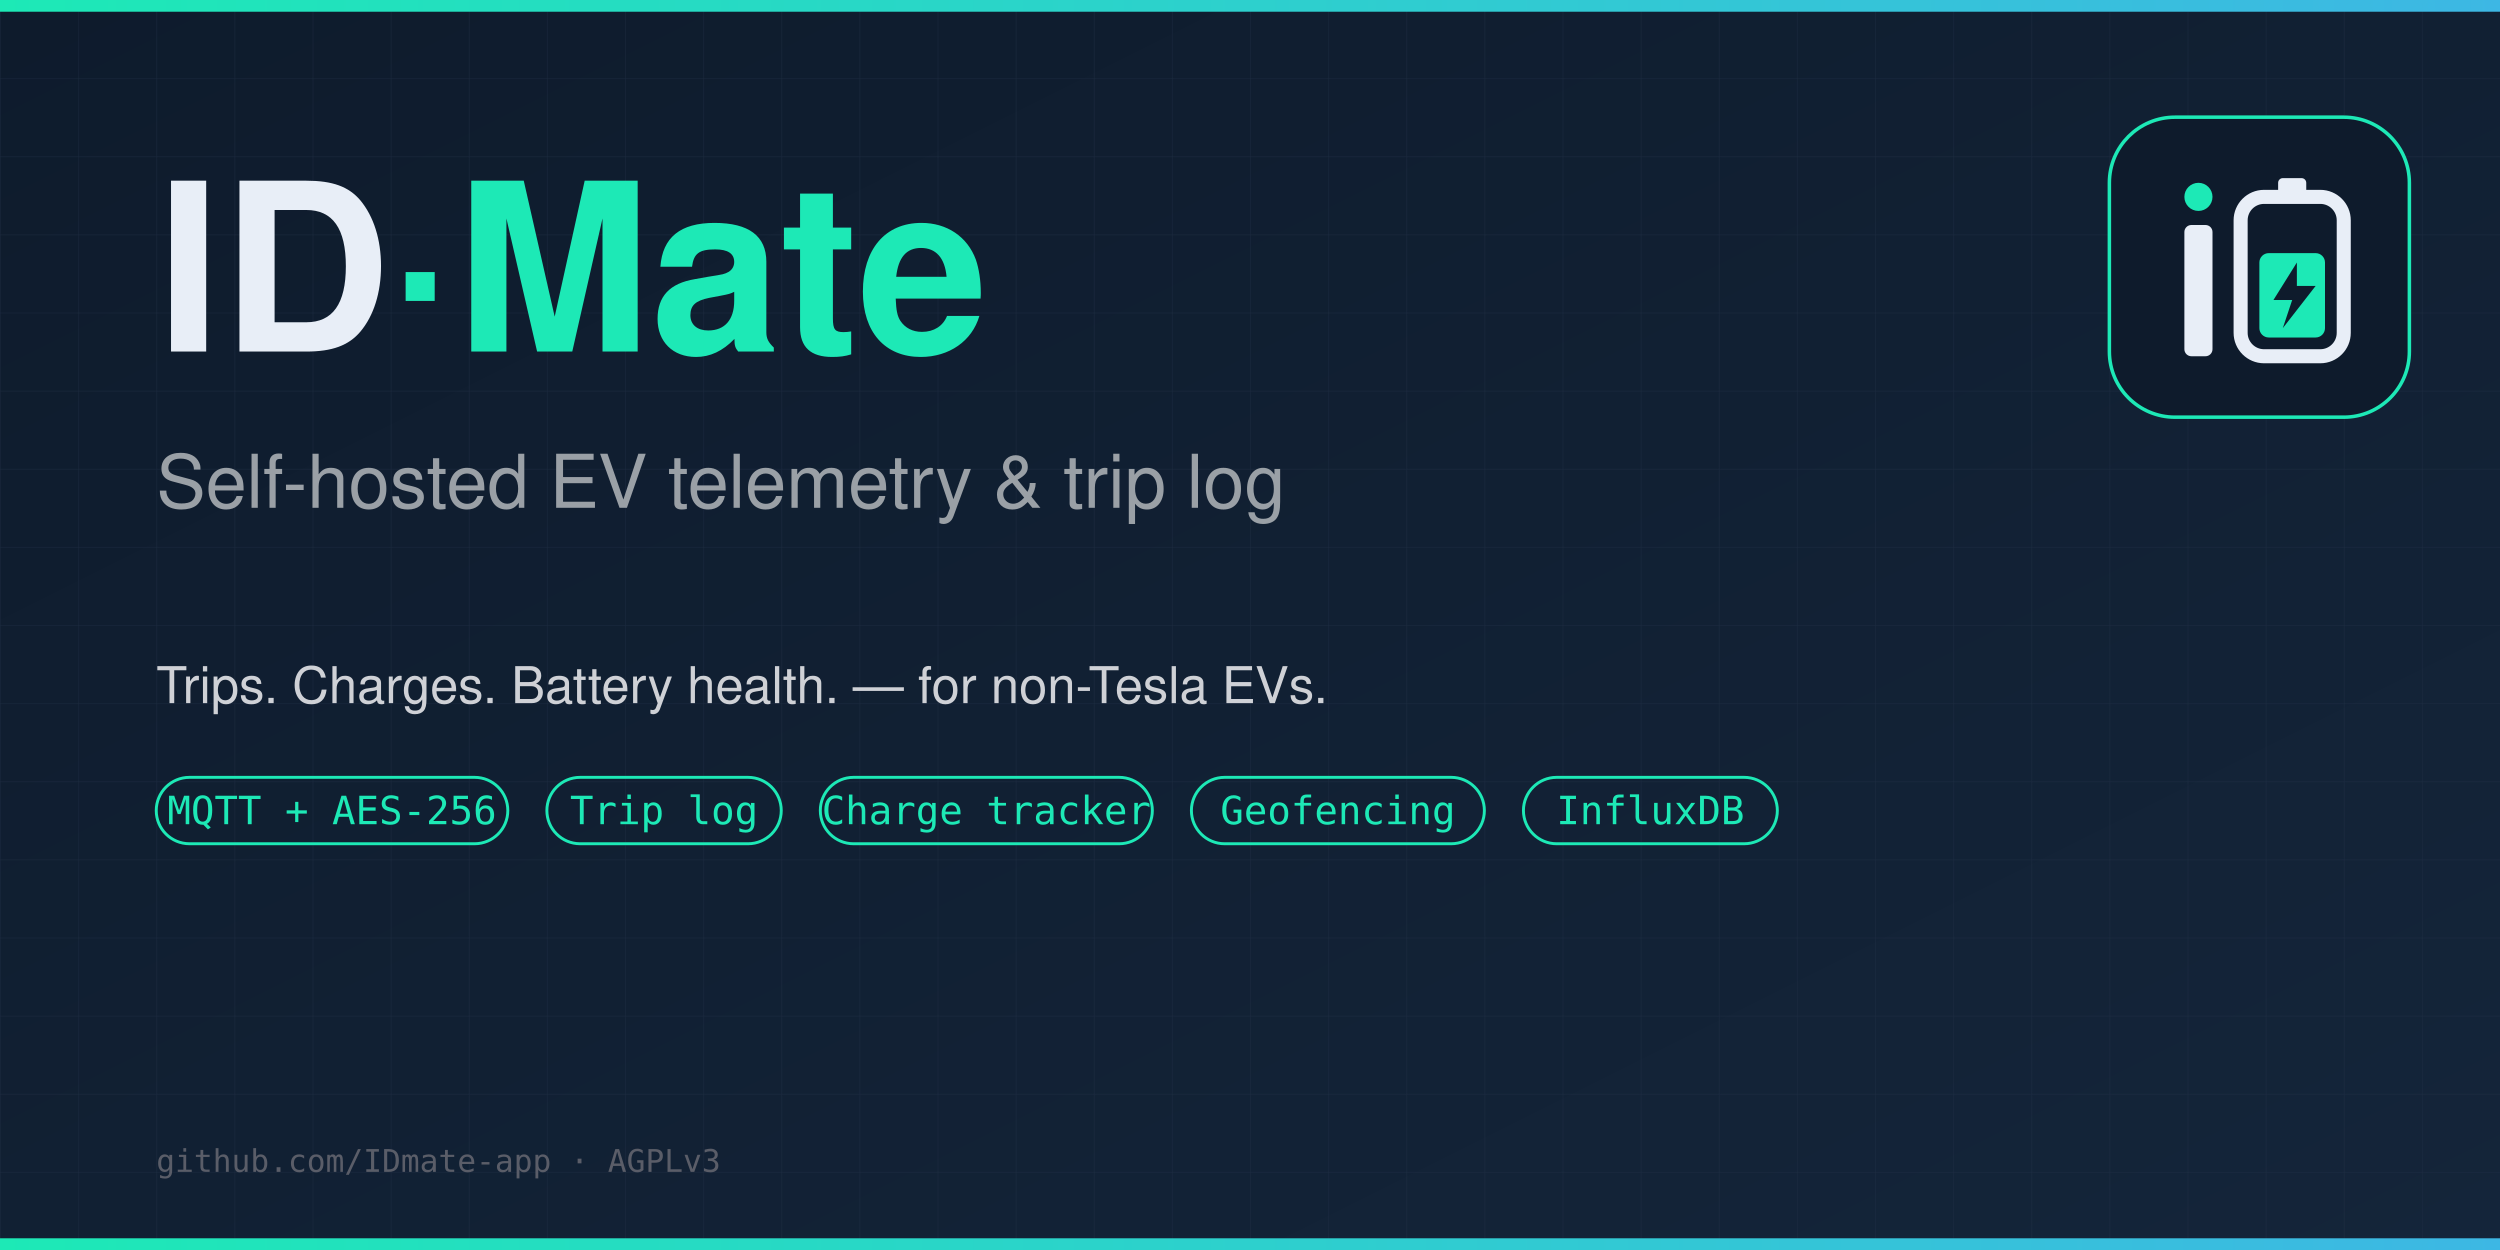
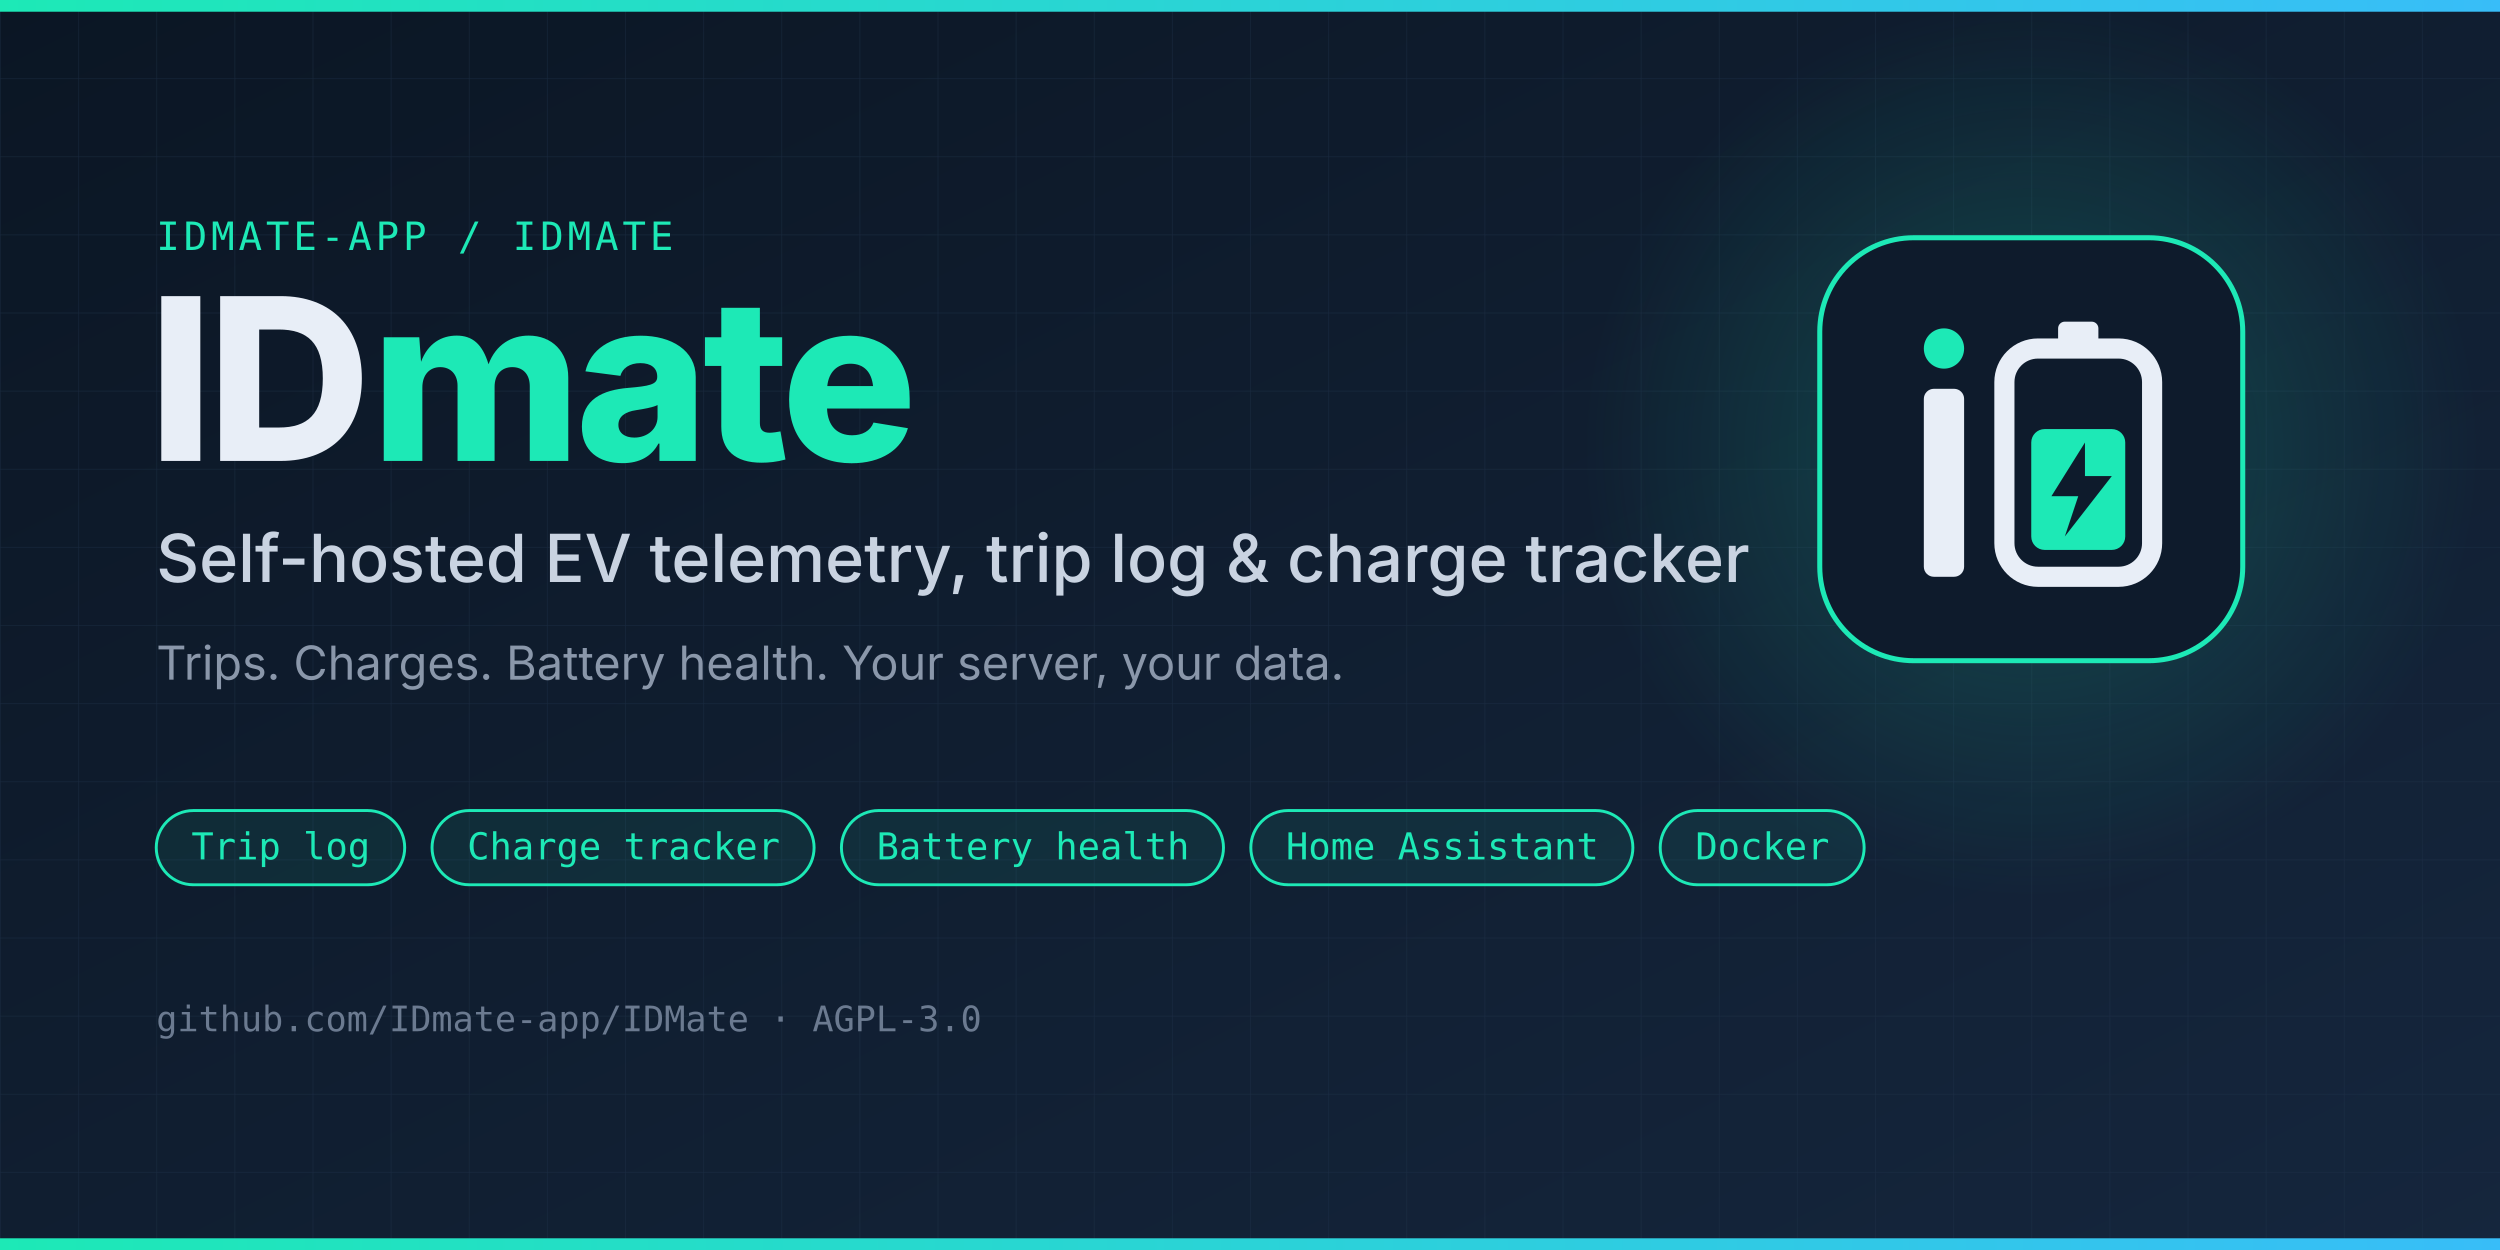
<svg xmlns="http://www.w3.org/2000/svg" width="1280" height="640" viewBox="0 0 1280 640">
  <defs>
    <linearGradient id="bg" x1="0" y1="0" x2="1" y2="1">
-       <stop offset="0%" stop-color="#0E1B2C" />
-       <stop offset="100%" stop-color="#14253A" />
+       <stop offset="0" stop-color="#0B1624" />
+       <stop offset="1" stop-color="#15263D" />
    </linearGradient>
-     <linearGradient id="accent" x1="0" y1="0" x2="1" y2="0">
-       <stop offset="0%" stop-color="#1DE9B6" />
-       <stop offset="100%" stop-color="#3DB7E4" />
+     <linearGradient id="accent" x1="0" x2="1">
+       <stop offset="0" stop-color="#1DE9B6" />
+       <stop offset="1" stop-color="#38BDF8" />
    </linearGradient>
+     <radialGradient id="glow" cx="0.5" cy="0.5" r="0.5">
+       <stop offset="0" stop-color="#1DE9B6" stop-opacity="0.22" />
+       <stop offset="1" stop-color="#1DE9B6" stop-opacity="0" />
+     </radialGradient>
    <pattern id="grid" width="40" height="40" patternUnits="userSpaceOnUse">
-       <path d="M 40 0 L 0 0 0 40" fill="none" stroke="#243349" stroke-width="0.5" />
+       <path d="M40 0H0V40" fill="none" stroke="#22344D" stroke-width="0.6" />
    </pattern>
  </defs>
  <rect width="1280" height="640" fill="url(#bg)" />
-   <rect width="1280" height="640" fill="url(#grid)" opacity="0.6" />
-   <rect x="0" y="0" width="1280" height="6" fill="url(#accent)" />
-   <rect x="0" y="634" width="1280" height="6" fill="url(#accent)" />
-   <g transform="translate(1080, 60) scale(1.2)">
-     <rect width="128" height="128" rx="28" fill="#0E1B2C" stroke="#1DE9B6" stroke-width="1.5" />
-     <circle cx="38" cy="34" r="6" fill="#1DE9B6" />
-     <rect x="32" y="46" width="12" height="56" rx="3" fill="#E8EEF7" />
-     <rect x="56" y="34" width="44" height="68" rx="10" fill="none" stroke="#E8EEF7" stroke-width="6" />
-     <rect x="72" y="26" width="12" height="10" rx="2" fill="#E8EEF7" />
-     <rect x="64" y="58" width="28" height="36" rx="4" fill="#1DE9B6" />
-     <path d="M80 62 l-10 16 h8 l-4 12 14 -18 h-8 z" fill="#0E1B2C" />
+   <rect width="1280" height="640" fill="url(#grid)" opacity="0.55" />
+   <circle cx="1040" cy="230" r="230" fill="url(#glow)" />
+   <rect width="1280" height="6" fill="url(#accent)" />
+   <rect y="634" width="1280" height="6" fill="url(#accent)" />
+   <g transform="translate(930,120)">
+     <svg x="0" y="0" width="220" height="220" viewBox="0 0 128 128">
+       <rect x="1" y="1" width="126" height="126" rx="28" fill="#0E1B2C" stroke="#1DE9B6" stroke-width="1.5" />
+       <circle cx="38" cy="34" r="6" fill="#1DE9B6" />
+       <rect x="32" y="46" width="12" height="56" rx="3" fill="#E8EEF7" />
+       <rect x="56" y="34" width="44" height="68" rx="10" fill="none" stroke="#E8EEF7" stroke-width="6" />
+       <rect x="72" y="26" width="12" height="10" rx="2" fill="#E8EEF7" />
+       <rect x="64" y="58" width="28" height="36" rx="4" fill="#1DE9B6" />
+       <path d="M80 62 l-10 16 h8 l-4 12 14 -18 h-8 z" fill="#0E1B2C" />
+     </svg>
  </g>
-   <g transform="translate(80, 180)">
-     <text x="0" y="0" font-family="Helvetica, Arial, sans-serif" font-size="120" font-weight="700" fill="#E8EEF7">
-       ID<tspan fill="#1DE9B6">·Mate</tspan>
+   <g font-family="Inter, Helvetica, Arial, sans-serif">
+     <text x="80" y="128" font-family="JetBrains Mono, Menlo, monospace" font-size="20" letter-spacing="2" fill="#1DE9B6">IDMATE-APP / IDMATE</text>
+     <text id="title" x="76" y="236" font-size="116" font-weight="800" letter-spacing="-3" fill="#E8EEF7">ID<tspan fill="#1DE9B6">mate</tspan>
    </text>
-     <text x="0" y="80" font-family="Helvetica, Arial, sans-serif" font-size="38" font-weight="400" fill="#9aa0a6">
-       Self-hosted EV telemetry &amp; trip log
-     </text>
-     <text x="0" y="180" font-family="Helvetica, Arial, sans-serif" font-size="26" font-weight="400" fill="#cfd1d6">
-       Trips.  Charges.  Battery health.  —  for non-Tesla EVs.
-     </text>
-     <g transform="translate(0, 240)" font-family="Menlo, monospace" font-size="20" fill="#1DE9B6">
-       <g>
-         <rect x="0" y="-22" width="180" height="34" rx="17" fill="none" stroke="#1DE9B6" stroke-width="1.5" />
-         <text x="90" y="2" text-anchor="middle">MQTT + AES-256</text>
+     <text x="80" y="298" font-size="34" font-weight="500" fill="#C9D3E1">Self-hosted EV telemetry, trip log &amp; charge tracker</text>
+     <text x="80" y="348" font-size="24" fill="#8A97AA">Trips. Charges. Battery health. Your server, your data.</text>
+     <g id="chips" font-family="JetBrains Mono, Menlo, monospace" font-size="19" fill="#1DE9B6">
+       <g class="chip" transform="translate(80,440)">
+         <rect y="-25" height="38" rx="19" fill="#1DE9B614" stroke="#1DE9B6" stroke-width="1.5" width="127.203" />
+         <text y="0" x="18">Trip log</text>
      </g>
-       <g transform="translate(200, 0)">
-         <rect x="0" y="-22" width="120" height="34" rx="17" fill="none" stroke="#1DE9B6" stroke-width="1.5" />
-         <text x="60" y="2" text-anchor="middle">Trip log</text>
+       <g class="chip" transform="translate(221.2031,440)">
+         <rect y="-25" height="38" rx="19" fill="#1DE9B614" stroke="#1DE9B6" stroke-width="1.5" width="195.609" />
+         <text y="0" x="18">Charge tracker</text>
      </g>
-       <g transform="translate(340, 0)">
-         <rect x="0" y="-22" width="170" height="34" rx="17" fill="none" stroke="#1DE9B6" stroke-width="1.5" />
-         <text x="85" y="2" text-anchor="middle">Charge tracker</text>
+       <g class="chip" transform="translate(430.8125,440)">
+         <rect y="-25" height="38" rx="19" fill="#1DE9B614" stroke="#1DE9B6" stroke-width="1.5" width="195.609" />
+         <text y="0" x="18">Battery health</text>
      </g>
-       <g transform="translate(530, 0)">
-         <rect x="0" y="-22" width="150" height="34" rx="17" fill="none" stroke="#1DE9B6" stroke-width="1.5" />
-         <text x="75" y="2" text-anchor="middle">Geofencing</text>
+       <g class="chip" transform="translate(640.4219,440)">
+         <rect y="-25" height="38" rx="19" fill="#1DE9B614" stroke="#1DE9B6" stroke-width="1.5" width="195.609" />
+         <text y="0" x="18">Home Assistant</text>
      </g>
-       <g transform="translate(700, 0)">
-         <rect x="0" y="-22" width="130" height="34" rx="17" fill="none" stroke="#1DE9B6" stroke-width="1.5" />
-         <text x="65" y="2" text-anchor="middle">InfluxDB</text>
+       <g class="chip" transform="translate(850.0312,440)">
+         <rect y="-25" height="38" rx="19" fill="#1DE9B614" stroke="#1DE9B6" stroke-width="1.5" width="104.406" />
+         <text y="0" x="18">Docker</text>
      </g>
    </g>
+     <text x="80" y="528" font-family="JetBrains Mono, Menlo, monospace" font-size="18" fill="#6B7A90">github.com/IDmate-app/IDMate  ·  AGPL-3.0</text>
  </g>
-   <text x="80" y="600" font-family="Menlo, monospace" font-size="16" fill="#5a5d68">
-     github.com/IDmate-app  ·  AGPLv3
-   </text>
</svg>
